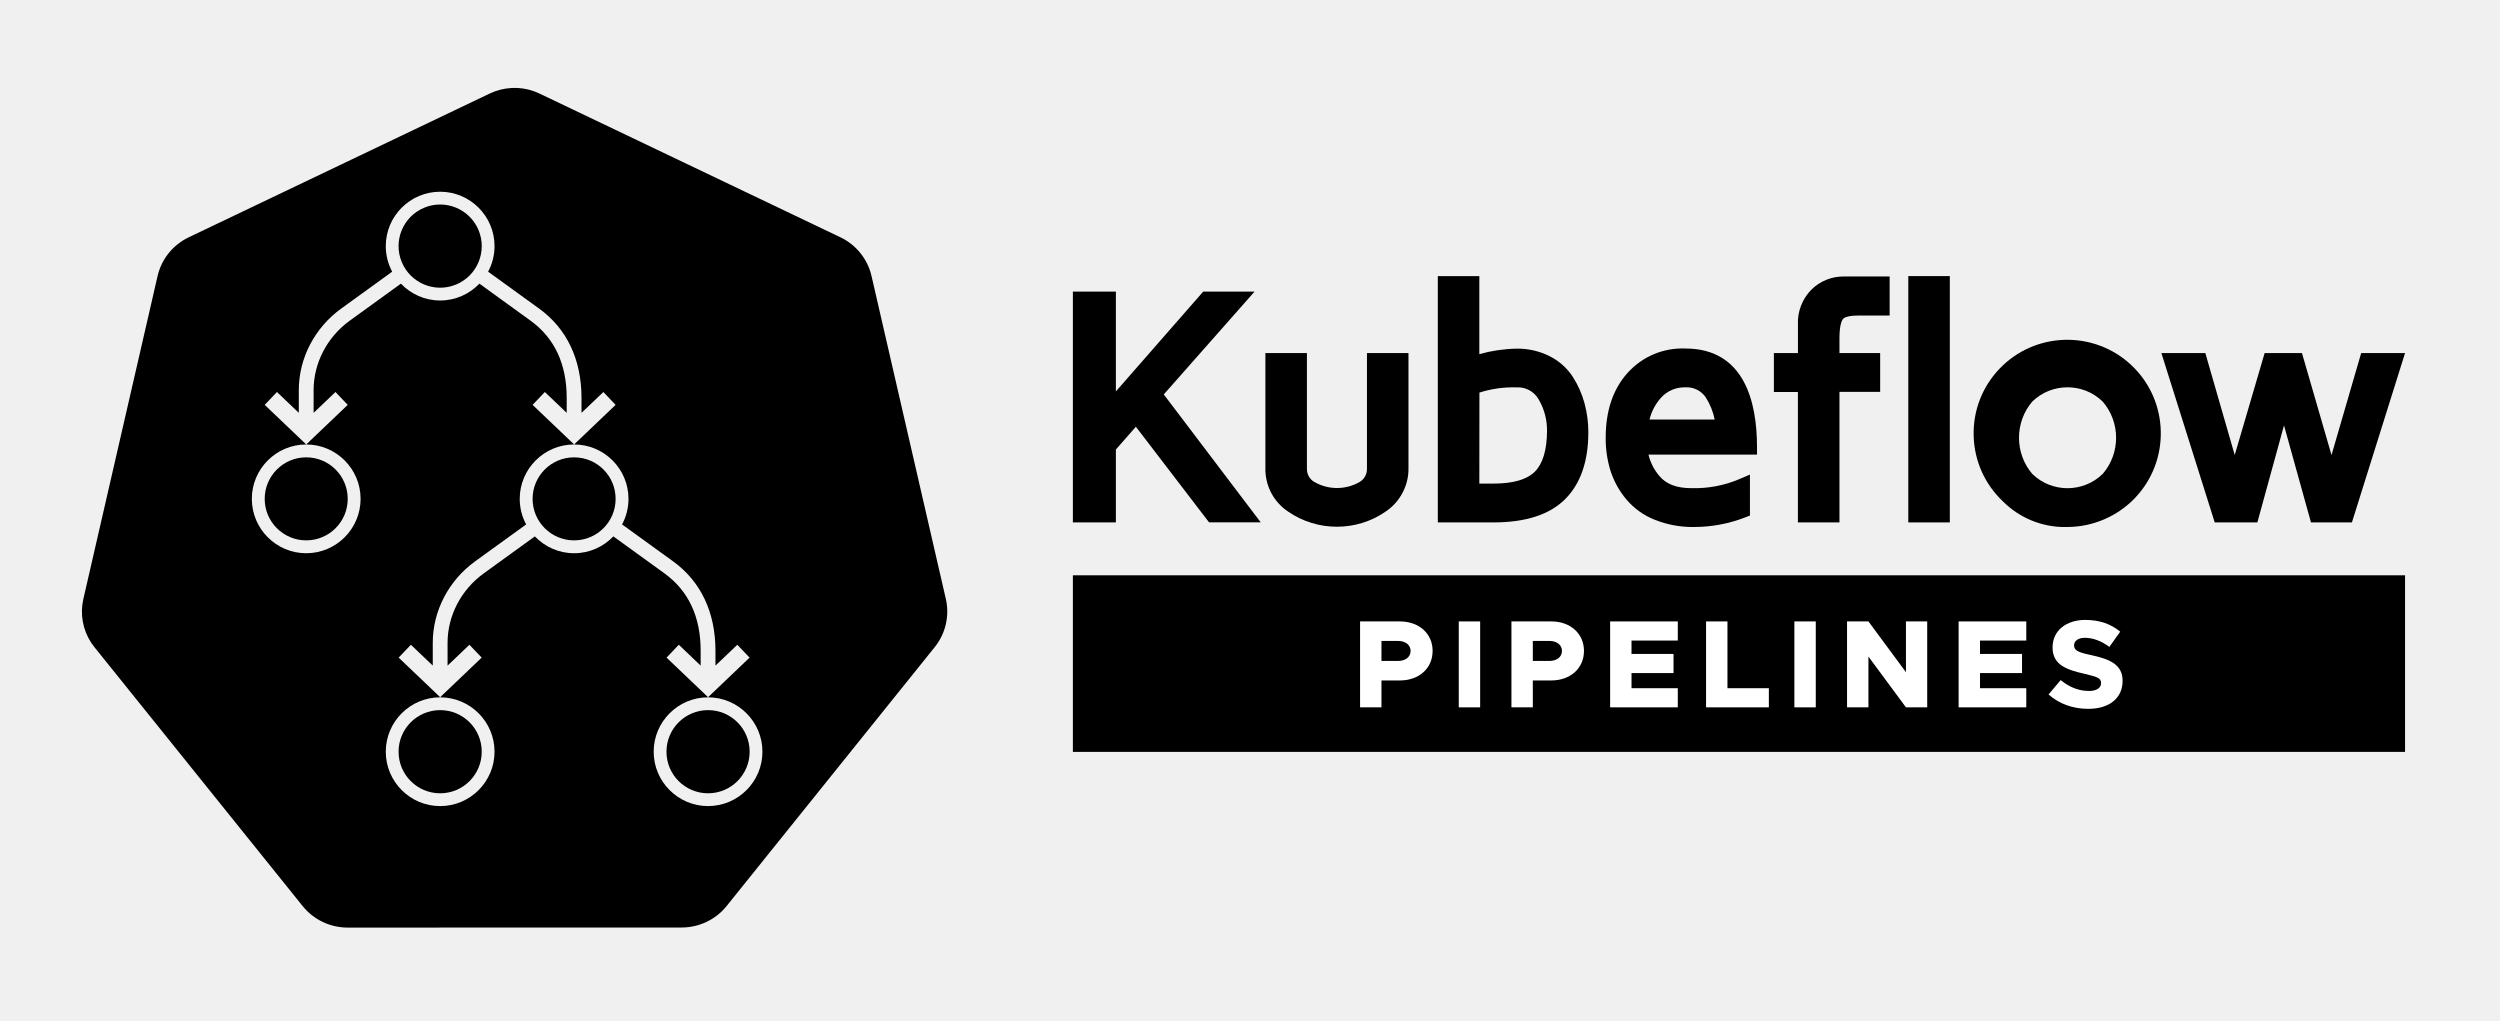
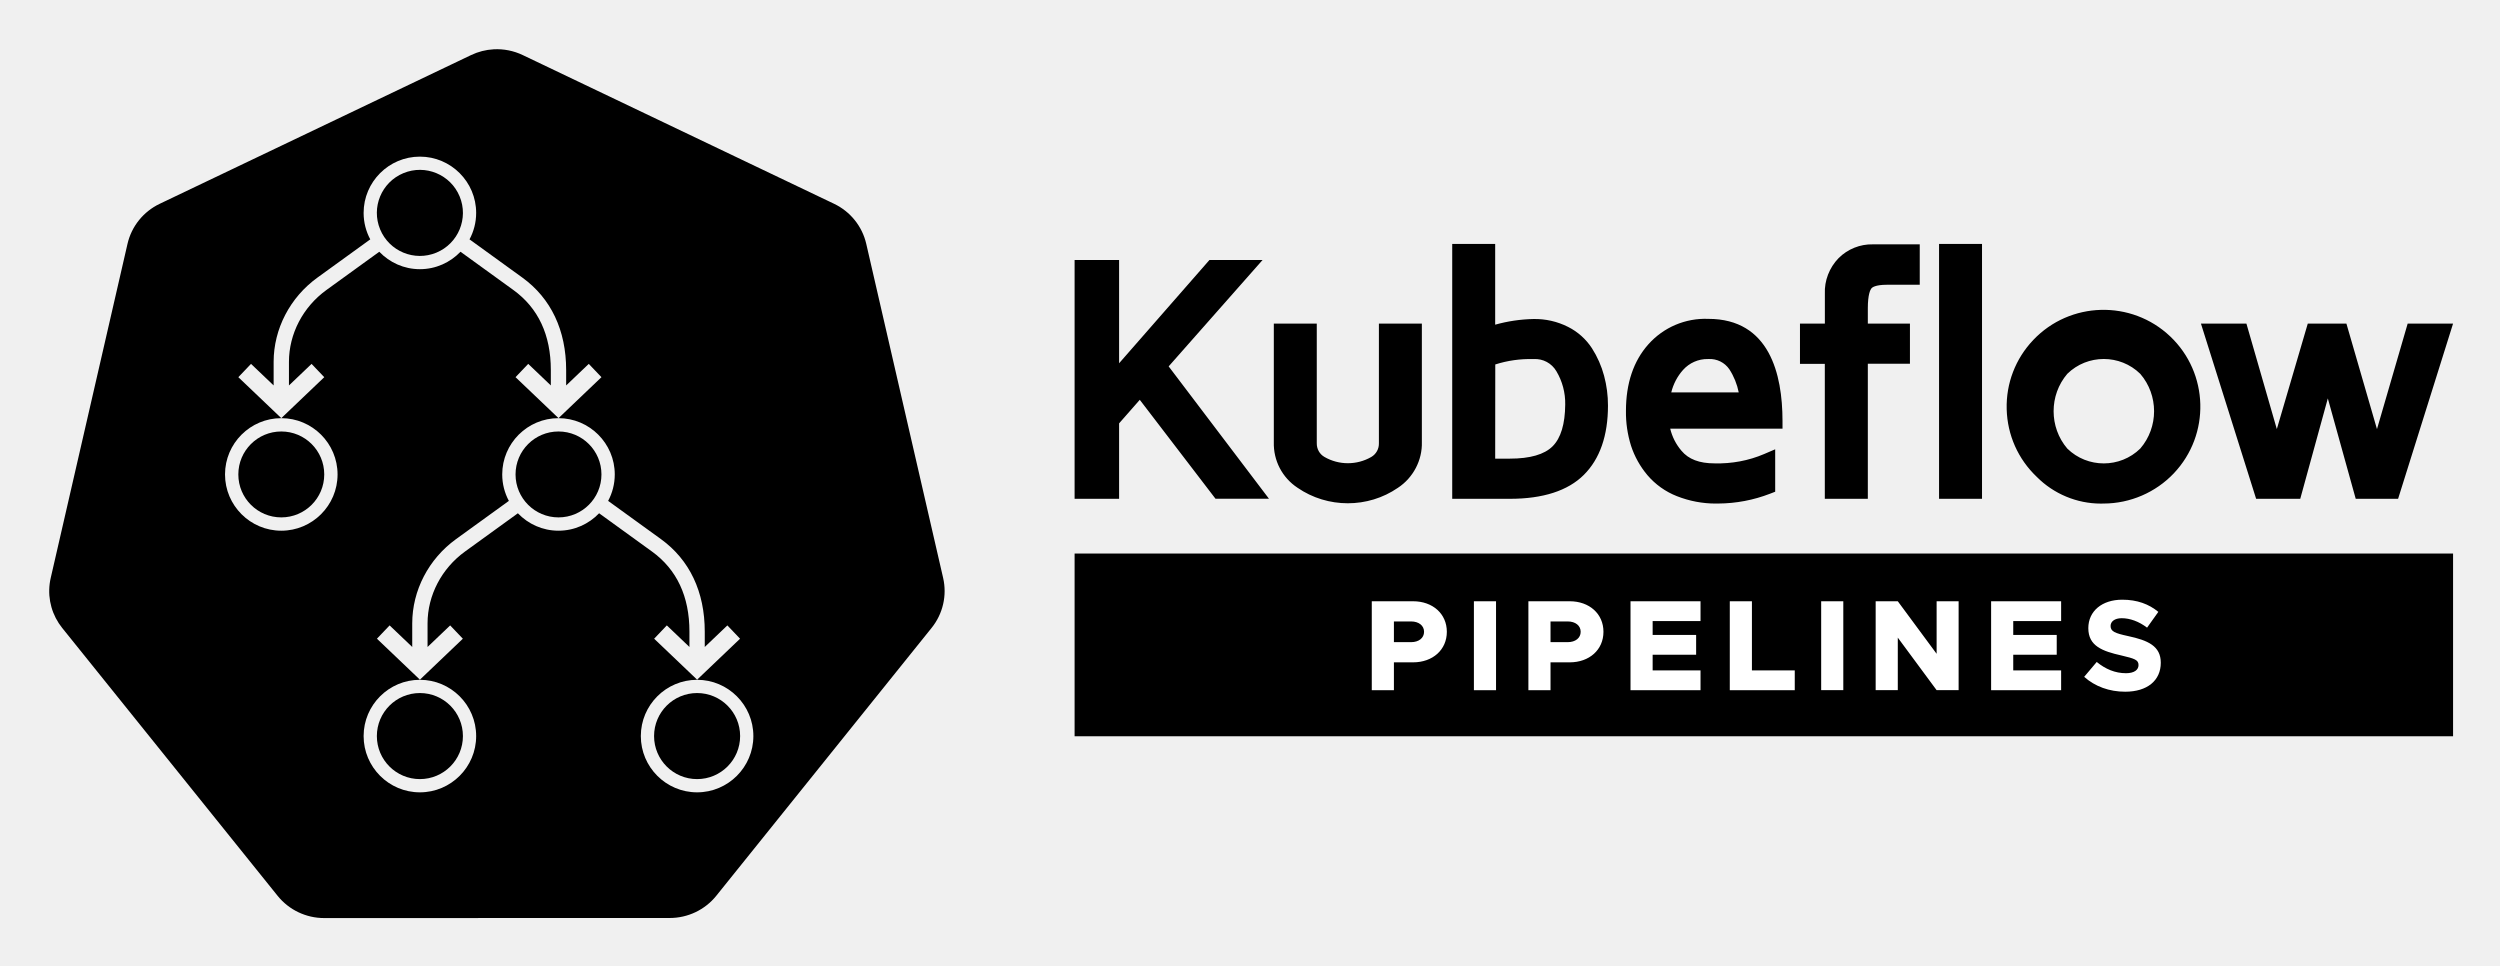
- <svg xmlns="http://www.w3.org/2000/svg" id="Layer_1" data-name="Layer 1" viewBox="0 0 835.087 340.972">
-   <defs>
-     <style>
-       .cls-1 {
-         fill: #fff;
-       }
-     </style>
-   </defs>
+ <svg xmlns="http://www.w3.org/2000/svg" role="img" viewBox="11.48 13.48 807.04 311.54">
+   <path d="M456.611 156.565c.053 1.82-.893 3.52-2.459 4.432-4.659 2.691-10.446 2.691-15.115-.006-1.584-.904-2.535-2.601-2.481-4.501v-38.55h-13.868v38.223c-.171 5.974 2.704 11.505 7.654 14.771 4.857 3.342 10.547 5.012 16.232 5.011 5.67 0 11.334-1.662 16.154-4.979 4.96-3.248 7.929-8.948 7.751-14.796v-38.229h-13.868l.001 38.625zm68.779-30.657c-1.913-2.945-4.583-5.334-7.712-6.903-3.448-1.747-7.298-2.62-11.179-2.543-4.192.088-8.332.703-12.351 1.83V92.229h-13.868v82.275h18.458c.048.001.094.001.142.001 10.7 0 18.737-2.599 23.886-7.724 5.173-5.149 7.795-12.677 7.795-22.369.008-3.255-.416-6.498-1.26-9.638-.839-3.136-2.152-6.114-3.911-8.867zm-26.502 35.628h-4.738l.028-30.402c3.954-1.261 8.061-1.846 12.228-1.737l.103.002.103-.006c2.985-.159 5.773 1.337 7.294 3.923 1.932 3.242 2.918 6.951 2.852 10.749-.048 6.295-1.416 10.832-4.068 13.483-2.645 2.646-7.288 3.987-13.801 3.987zM419.066 97.403h-17.151l-29.172 33.346V97.403h-14.366v77.101h14.366v-24.356l6.677-7.603 24.449 31.942h17.259l-32.386-42.732 30.324-34.352zm167.834 51.888c-.008-14.999-4.185-32.877-23.94-32.876-7.398-.293-14.453 2.713-19.374 8.235-4.79 5.376-7.221 12.594-7.224 21.458-.054 3.812.494 7.588 1.639 11.265 1.148 3.493 2.93 6.688 5.307 9.511 2.553 2.994 5.84 5.335 9.501 6.766 4.035 1.587 8.269 2.389 12.56 2.389.256 0 .513-.002.77-.009 5.756-.032 11.394-1.102 16.758-3.179l1.643-.636v-13.694l-3.583 1.535c-4.973 2.128-10.465 3.154-15.946 3.007h-.049c-4.904 0-8.393-1.327-10.683-4.077-1.773-2.083-3.003-4.509-3.627-7.123h36.252l-.001-2.573zm-35.907-9.143c.652-2.679 1.958-5.188 3.801-7.249 2.045-2.276 4.946-3.566 8.031-3.517l.08.001.08-.004c2.732-.143 5.249 1.122 6.749 3.299 1.477 2.276 2.507 4.819 3.035 7.471H550.993zM788.715 117.94l-9.909 34.067-9.868-34.067h-12.47l-9.993 34.054-9.818-34.054h-14.68l17.818 56.564h14.243l8.901-32.413 9.007 32.413h13.676l17.747-56.564h-14.654zm-76.668 4.128c-12.513-11.865-32.344-11.338-44.208 1.175-5.747 6.061-8.791 13.997-8.569 22.347.222 8.336 3.671 16.088 9.714 21.833 5.476 5.514 12.981 8.625 20.66 8.625.318 0 .639-.006.958-.016 8.516-.02 16.761-3.576 22.62-9.755 11.864-12.513 11.337-32.344-1.175-44.209zm-9.653 36.214c-6.516 6.392-17.044 6.392-23.56.005-5.888-6.896-5.888-17.233 0-24.128 6.516-6.388 17.045-6.387 23.56.005 5.944 6.892 5.944 17.227 0 24.119zM637.438 92.229h13.868v82.275h-13.868zm-32.419 4.566c-3.014 3.086-4.633 7.326-4.444 11.519v9.625h-8.035v12.995l8.019.016v43.553h13.884v-43.596h13.595v-12.968h-13.595v-4.917c0-4.493.806-6.004 1.153-6.445.216-.275 1.216-1.172 5.002-1.172h10.606V92.358l-15.142.001c-4.084-.098-8.119 1.514-11.043 4.437z" />
+   <path d="M358.377 192.171H803.37v58.987H358.377z" />
+   <path fill="#fff" d="M454.312 207.576h13.327c6.351 0 10.904 4.052 10.904 9.859 0 5.808-4.553 9.86-10.904 9.86h-6.183v8.983h-7.144v-28.701zm12.7 13.201c2.465 0 4.178-1.336 4.178-3.343 0-2.005-1.713-3.341-4.178-3.341h-5.556v6.684h5.556zm20.267-13.201h7.144v28.701h-7.144v-28.701zm17.591 0h13.327c6.351 0 10.904 4.052 10.904 9.859 0 5.808-4.553 9.86-10.904 9.86h-6.183v8.983h-7.144v-28.701zm12.7 13.201c2.465 0 4.178-1.336 4.178-3.343 0-2.005-1.713-3.341-4.178-3.341h-5.556v6.684h5.556zm27.41-6.81v4.47h14.037v6.393h-14.037v5.055h15.458v6.392h-22.602v-28.701h22.602v6.392h-15.458zm45.876 15.918v6.392h-20.972v-28.701h7.144v22.31h13.828zm8.527-22.31h7.144v28.701h-7.144v-28.701zm17.591 0h7.144l12.534 16.962v-16.962h7.102v28.701h-7.102l-12.534-16.962v16.962h-7.144v-28.701zm44.413 6.392v4.47h14.037v6.393h-14.037v5.055h15.458v6.392h-22.602v-28.701h22.602v6.392h-15.458zm22.897 18.006l4.053-4.804c2.799 2.298 5.933 3.634 9.442 3.634 2.674 0 4.052-1.086 4.052-2.632 0-1.713-1.336-2.089-5.514-3.091-6.141-1.379-10.695-3.05-10.695-8.816 0-5.514 4.428-9.191 10.946-9.191 4.847 0 8.606 1.421 11.656 3.927l-3.635 5.097c-2.632-2.005-5.514-3.05-8.188-3.05-2.299 0-3.593 1.087-3.593 2.507 0 1.755 1.378 2.339 5.64 3.259 6.434 1.378 10.569 3.217 10.569 8.606 0 5.765-4.386 9.358-11.489 9.358-5.097 0-9.734-1.671-13.244-4.805z" />
  <g>
-     <g>
-       <path d="M456.611,156.565c.053,1.82-.893,3.52-2.459,4.432-4.659,2.691-10.446,2.691-15.115-.006-1.584-.904-2.535-2.601-2.481-4.501v-38.55h-13.868v38.223c-.171,5.974,2.704,11.505,7.654,14.771,4.857,3.342,10.547,5.012,16.232,5.011,5.67,0,11.334-1.662,16.154-4.979,4.96-3.248,7.929-8.948,7.751-14.796v-38.229h-13.868l.001,38.625Z" />
-       <path d="M525.39,125.908c-1.913-2.945-4.583-5.334-7.712-6.903-3.448-1.747-7.298-2.62-11.179-2.543-4.192.088-8.332.703-12.351,1.83v-26.063h-13.868v82.275h18.458c.048.001.094.001.142.001,10.7,0,18.737-2.599,23.886-7.724,5.173-5.149,7.795-12.677,7.795-22.369.008-3.255-.416-6.498-1.26-9.638-.839-3.136-2.152-6.114-3.911-8.867ZM498.888,161.536h-4.738l.028-30.402c3.954-1.261,8.061-1.846,12.228-1.737l.103.002.103-.006c2.985-.159,5.773,1.337,7.294,3.923,1.932,3.242,2.918,6.951,2.852,10.749-.048,6.295-1.416,10.832-4.068,13.483-2.645,2.646-7.288,3.987-13.801,3.987Z" />
-       <polygon points="419.066 97.403 401.915 97.403 372.743 130.749 372.743 97.403 358.377 97.403 358.377 174.504 372.743 174.504 372.743 150.148 379.42 142.545 403.869 174.487 421.128 174.487 388.742 131.755 419.066 97.403" />
-       <path d="M586.9,149.291c-.008-14.999-4.185-32.878-23.94-32.876-7.398-.293-14.453,2.713-19.374,8.235-4.79,5.376-7.221,12.594-7.224,21.458-.054,3.812.494,7.588,1.639,11.265,1.148,3.493,2.93,6.688,5.307,9.511,2.553,2.994,5.84,5.335,9.501,6.766,4.035,1.587,8.269,2.389,12.56,2.389.256,0,.513-.002.77-.009,5.756-.032,11.394-1.102,16.758-3.179l1.643-.636v-13.694l-3.583,1.535c-4.973,2.128-10.465,3.154-15.946,3.007h-.049c-4.904,0-8.393-1.327-10.683-4.077-1.773-2.083-3.003-4.509-3.627-7.123h36.252l-.001-2.573ZM550.993,140.148c.652-2.679,1.958-5.188,3.801-7.249,2.045-2.276,4.946-3.566,8.031-3.517l.08.001.08-.004c2.732-.143,5.249,1.122,6.749,3.299,1.477,2.276,2.507,4.819,3.035,7.471h-21.777Z" />
-       <polygon points="788.715 117.94 778.806 152.007 768.938 117.94 756.468 117.94 746.475 151.994 736.657 117.94 721.977 117.94 739.795 174.504 754.038 174.504 762.939 142.091 771.946 174.504 785.622 174.504 803.369 117.94 788.715 117.94" />
-       <path d="M712.047,122.068c-12.513-11.865-32.344-11.338-44.208,1.175-5.747,6.061-8.791,13.997-8.569,22.347.222,8.336,3.671,16.089,9.714,21.833,5.476,5.514,12.981,8.625,20.66,8.625.318,0,.639-.006.958-.016,8.516-.02,16.761-3.576,22.62-9.755,11.864-12.513,11.337-32.344-1.175-44.209ZM702.394,158.282c-6.516,6.392-17.044,6.392-23.56.005-5.888-6.896-5.888-17.233,0-24.128,6.516-6.388,17.045-6.387,23.56.005,5.944,6.892,5.944,17.227,0,24.119Z" />
-       <rect x="637.438" y="92.229" width="13.868" height="82.275" />
-       <path d="M605.019,96.795c-3.014,3.086-4.633,7.326-4.444,11.519v9.625h-8.035v12.995l8.019.016v43.553h13.884v-43.596h13.595v-12.968h-13.595v-4.917c0-4.493.806-6.004,1.153-6.445.216-.275,1.216-1.172,5.002-1.172h10.606v-13.048l-15.142.001c-4.084-.098-8.119,1.514-11.043,4.437Z" />
-     </g>
-     <g>
-       <rect x="358.377" y="192.171" width="444.993" height="58.987" />
-       <g>
-         <path class="cls-1" d="M454.312,207.576h13.327c6.351,0,10.904,4.052,10.904,9.859,0,5.808-4.553,9.86-10.904,9.86h-6.183v8.983h-7.144v-28.701ZM467.013,220.777c2.465,0,4.178-1.336,4.178-3.343,0-2.005-1.713-3.341-4.178-3.341h-5.556v6.684h5.556Z" />
-         <path class="cls-1" d="M487.28,207.576h7.144v28.701h-7.144v-28.701Z" />
-         <path class="cls-1" d="M504.871,207.576h13.327c6.351,0,10.904,4.052,10.904,9.859,0,5.808-4.553,9.86-10.904,9.86h-6.183v8.983h-7.144v-28.701ZM517.572,220.777c2.465,0,4.178-1.336,4.178-3.343,0-2.005-1.713-3.341-4.178-3.341h-5.556v6.684h5.556Z" />
-         <path class="cls-1" d="M544.982,213.968v4.47h14.037v6.393h-14.037v5.055h15.458v6.392h-22.602v-28.701h22.602v6.392h-15.458Z" />
-         <path class="cls-1" d="M590.858,229.886v6.392h-20.972v-28.701h7.144v22.31h13.828Z" />
-         <path class="cls-1" d="M599.385,207.576h7.144v28.701h-7.144v-28.701Z" />
-         <path class="cls-1" d="M616.976,207.576h7.144l12.534,16.962v-16.962h7.102v28.701h-7.102l-12.534-16.962v16.962h-7.144v-28.701Z" />
-         <path class="cls-1" d="M661.39,213.968v4.47h14.037v6.393h-14.037v5.055h15.458v6.392h-22.602v-28.701h22.602v6.392h-15.458Z" />
-         <path class="cls-1" d="M684.287,231.974l4.053-4.804c2.799,2.298,5.933,3.634,9.442,3.634,2.674,0,4.052-1.086,4.052-2.632,0-1.713-1.336-2.089-5.514-3.091-6.141-1.379-10.695-3.05-10.695-8.816,0-5.514,4.428-9.191,10.946-9.191,4.847,0,8.606,1.421,11.656,3.927l-3.635,5.097c-2.632-2.005-5.514-3.05-8.188-3.05-2.299,0-3.593,1.087-3.593,2.507,0,1.755,1.378,2.339,5.64,3.259,6.434,1.378,10.57,3.217,10.57,8.606,0,5.765-4.386,9.358-11.489,9.358-5.097,0-9.734-1.671-13.244-4.805Z" />
-       </g>
-     </g>
-   </g>
-   <g>
-     <path d="M31.553,216.186l69.554,86.489c3.647,4.533,9.176,7.172,15.023,7.171l111.544-.024c5.845.004,11.374-2.631,15.024-7.159l69.529-86.501c3.646-4.533,5.012-10.466,3.713-16.119l-24.824-107.867c-1.305-5.65-5.131-10.403-10.397-12.917l-100.502-48.005c-2.902-1.386-6.109-2.027-9.326-1.863-2.553.134-5.053.771-7.354,1.875l-100.502,48.005c-5.269,2.516-9.095,7.275-10.397,12.929l-24.788,107.855c-1.16,5.023-.22,10.297,2.605,14.622.34.521.706,1.024,1.096,1.51ZM147.027,269.261c-10.016,0-18.165-8.149-18.165-18.165s8.149-18.165,18.165-18.165,18.165,8.149,18.165,18.165-8.149,18.165-18.165,18.165ZM236.515,269.261c-10.016,0-18.165-8.149-18.165-18.165s8.149-18.165,18.165-18.165c10.016,0,18.165,8.149,18.165,18.165s-8.149,18.165-18.165,18.165ZM224.847,187.517c9.251,6.695,14.141,17.016,14.141,29.848v4.971l7.3-6.963,4.095,4.294-13.863,13.225-13.873-13.226,4.095-4.295,7.301,6.962v-4.969c0-11.34-4.07-20.034-12.096-25.842l-17.064-12.349c-3.309,3.459-7.958,5.627-13.111,5.627-5.153,0-9.802-2.167-13.111-5.626l-17.064,12.348c-7.574,5.481-12.096,14.152-12.096,23.196v7.619l7.301-6.964,4.095,4.294-13.863,13.225-13.873-13.226,4.095-4.295,7.301,6.961v-7.614c0-10.625,5.287-20.794,14.141-27.202l17.052-12.339c-1.364-2.548-2.143-5.455-2.143-8.542,0-10.016,8.149-18.165,18.165-18.165,10.016,0,18.165,8.149,18.165,18.165,0,3.086-.779,5.993-2.142,8.541l17.052,12.34ZM92.512,130.944l7.301,6.961v-7.614c0-10.624,5.287-20.793,14.141-27.201l17.051-12.339c-1.364-2.548-2.143-5.455-2.143-8.542,0-10.016,8.149-18.165,18.165-18.165,10.016,0,18.165,8.149,18.165,18.165,0,3.086-.779,5.993-2.142,8.541l17.053,12.341c9.251,6.695,14.141,17.016,14.141,29.848v4.971l7.3-6.963,4.095,4.294-13.863,13.225-13.873-13.226,4.095-4.295,7.301,6.962v-4.968c0-11.34-4.07-20.034-12.096-25.842l-17.065-12.349c-3.309,3.459-7.958,5.627-13.112,5.627-5.153,0-9.801-2.167-13.11-5.626l-17.063,12.348c-7.574,5.481-12.096,14.152-12.096,23.195v7.619l7.301-6.964,4.095,4.294-13.863,13.225-13.873-13.226,4.095-4.295ZM102.285,148.47c10.016,0,18.165,8.149,18.165,18.165s-8.149,18.165-18.165,18.165c-10.016,0-18.165-8.149-18.165-18.165s8.149-18.165,18.165-18.165Z" />
+     <path d="M31.553 216.186l69.554 86.489c3.647 4.533 9.176 7.172 15.023 7.171l111.544-.024c5.845.004 11.374-2.631 15.024-7.159l69.529-86.501c3.646-4.533 5.012-10.466 3.713-16.119L291.116 92.175c-1.305-5.65-5.131-10.403-10.397-12.917L180.217 31.254c-2.902-1.386-6.109-2.027-9.326-1.863-2.553.134-5.053.771-7.354 1.875L63.036 79.27c-5.269 2.516-9.095 7.275-10.397 12.929L27.852 200.055c-1.16 5.023-.22 10.297 2.605 14.622a19.063 19.063 0 0 0 1.096 1.51zm115.474 53.074c-10.016 0-18.165-8.149-18.165-18.165s8.149-18.165 18.165-18.165 18.165 8.149 18.165 18.165-8.149 18.165-18.165 18.165zm89.487 0c-10.016 0-18.165-8.149-18.165-18.165s8.149-18.165 18.165-18.165c10.016 0 18.165 8.149 18.165 18.165s-8.149 18.165-18.165 18.165zm-11.668-81.744c9.251 6.695 14.141 17.017 14.141 29.848v4.971l7.3-6.963 4.095 4.294-13.863 13.225-13.873-13.226 4.095-4.295 7.301 6.962v-4.969c0-11.339-4.07-20.034-12.096-25.842l-17.064-12.349c-3.309 3.459-7.958 5.627-13.111 5.627-5.153 0-9.802-2.167-13.111-5.626l-17.064 12.348c-7.574 5.481-12.096 14.152-12.096 23.196v7.619l7.301-6.964 4.095 4.294-13.863 13.225-13.873-13.226 4.095-4.295 7.301 6.961v-7.614c0-10.625 5.287-20.794 14.141-27.202l17.052-12.339c-1.364-2.548-2.143-5.455-2.143-8.541 0-10.016 8.149-18.165 18.165-18.165 10.016 0 18.165 8.149 18.165 18.165 0 3.086-.779 5.993-2.142 8.541l17.052 12.34zM92.512 130.944l7.301 6.961v-7.614c0-10.624 5.287-20.793 14.141-27.201l17.051-12.339c-1.364-2.548-2.143-5.455-2.143-8.542 0-10.016 8.149-18.165 18.165-18.165 10.016 0 18.165 8.149 18.165 18.165 0 3.086-.779 5.993-2.142 8.541l17.053 12.341c9.251 6.695 14.141 17.017 14.141 29.848v4.971l7.3-6.963 4.095 4.294-13.863 13.225-13.873-13.226 4.095-4.295 7.301 6.962v-4.968c0-11.339-4.07-20.034-12.096-25.842l-17.065-12.349c-3.309 3.459-7.958 5.627-13.111 5.627-5.153 0-9.801-2.167-13.11-5.625l-17.063 12.348c-7.574 5.481-12.096 14.152-12.096 23.195v7.619l7.301-6.964 4.095 4.294-13.863 13.225-13.873-13.226 4.095-4.295zm9.773 17.527c10.016 0 18.165 8.149 18.165 18.165s-8.149 18.165-18.165 18.165c-10.016 0-18.165-8.149-18.165-18.165s8.149-18.165 18.165-18.165z" />
    <circle cx="191.772" cy="166.636" r="13.867" />
-     <path d="M102.285,180.502c7.658,0,13.867-6.208,13.867-13.867s-6.208-13.867-13.867-13.867-13.867,6.208-13.867,13.867,6.208,13.867,13.867,13.867Z" />
-     <circle cx="147.027" cy="82.208" r="13.891" transform="translate(-20.2679 62.52263) rotate(-22.50003)" />
+     <path d="M102.285 180.502c7.658 0 13.867-6.208 13.867-13.867s-6.208-13.867-13.867-13.867-13.867 6.208-13.867 13.867 6.208 13.867 13.867 13.867z" />
+     <circle cx="147.027" cy="82.208" r="13.891" transform="rotate(-22.5 147.027 82.208)" />
    <circle cx="236.515" cy="251.096" r="13.891" />
    <circle cx="147.027" cy="251.096" r="13.891" />
  </g>
</svg>
